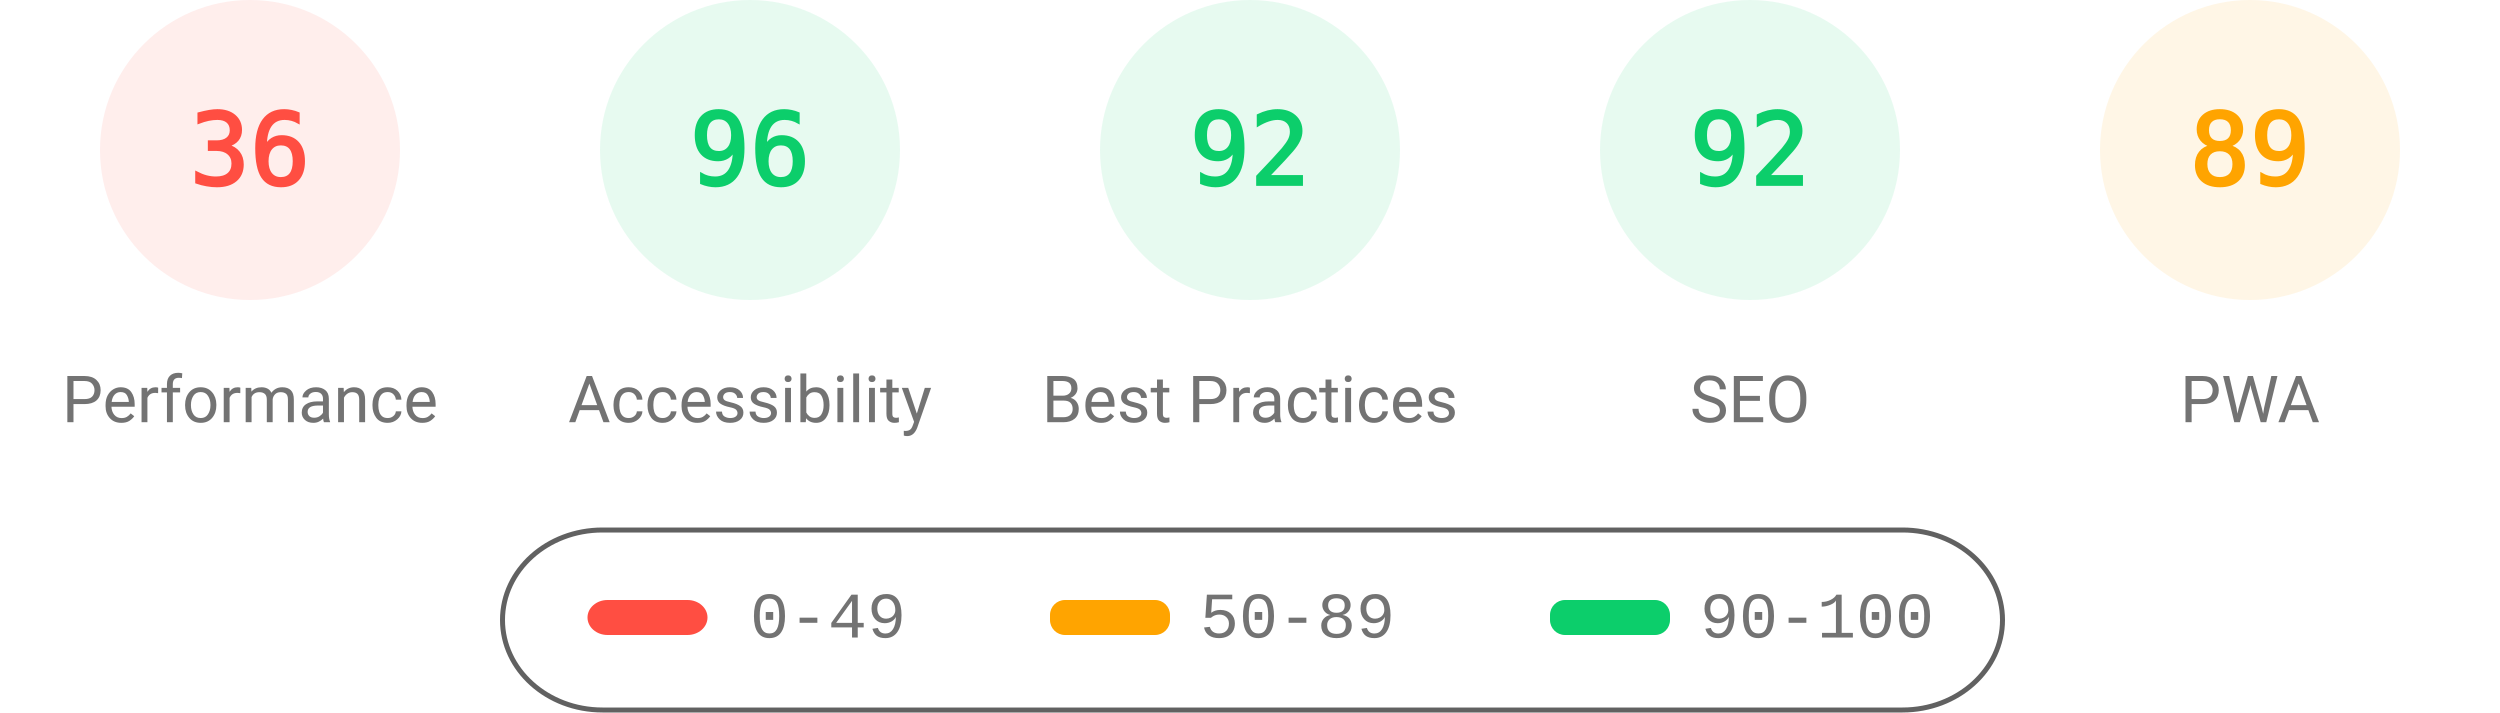
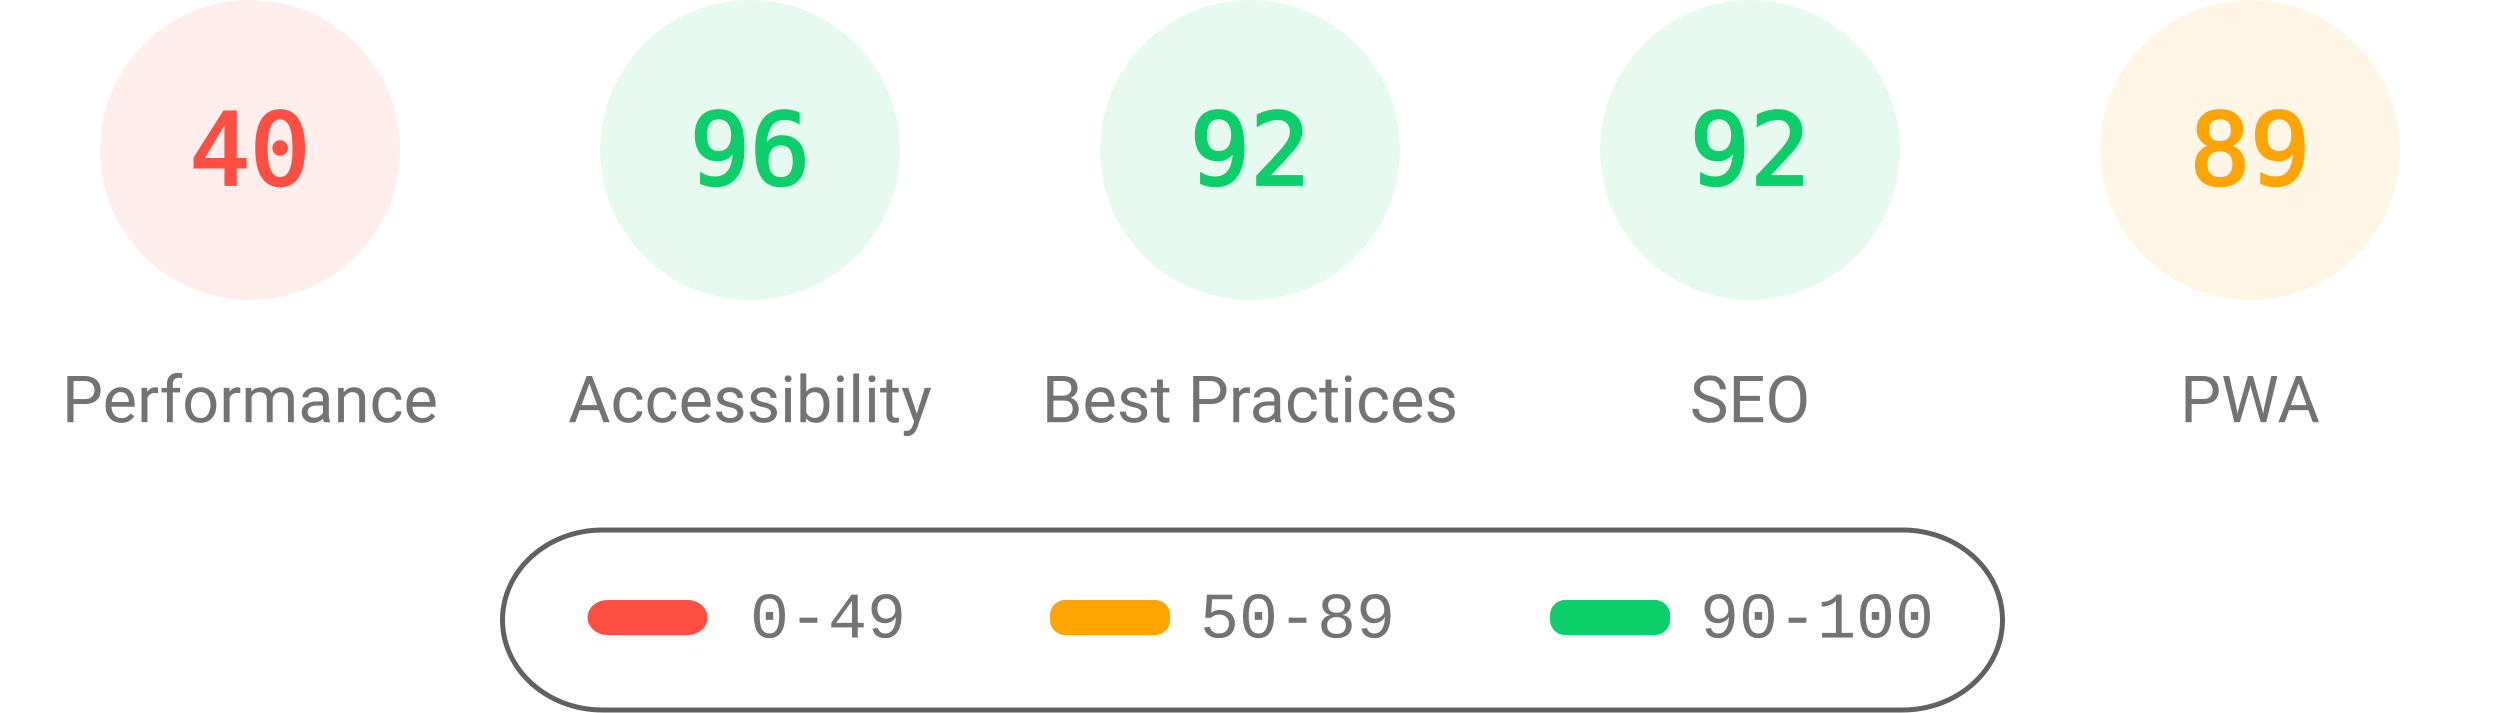
<svg xmlns="http://www.w3.org/2000/svg" fill="none" width="1000" height="285">
  <style>.gauge-base{opacity:.1}.gauge-arc{fill:none;animation-delay:250ms;stroke-linecap:round;transform:rotate(-90deg);transform-origin:100px 60px;animation:load-gauge 1s ease forwards}.guage-text{font-size:40px;font-family:monospace;text-align:center}.guage-red{color:#ff4e42;fill:#ff4e42;stroke:#ff4e42}.guage-orange{color:#ffa400;fill:#ffa400;stroke:#ffa400}.guage-green{color:#0cce6b;fill:#0cce6b;stroke:#0cce6b}.guage-undefined{color:#5c5c5c;fill:#5c5c5c;stroke:#5c5c5c}.guage-title{color:#737373;fill:#737373;stroke:none;font-size:26px;line-height:26px;font-family:Roboto,Halvetica,Arial,sans-serif}@keyframes load-gauge{from{stroke-dasharray:0 352.858}}</style>
  <svg class="guage-div guage-perf guage-red" viewBox="0 0 200 200" width="200" height="200">
    <circle class="gauge-base" r="56" cx="100" cy="60" stroke-width="8" />
-     <circle class="gauge-arc guage-arc-1" r="56" cx="100" cy="60" stroke-width="8" style="stroke-dasharray:126.669,351.858" />
-     <text class="guage-text" x="100" y="60" alignment-baseline="central" dominant-baseline="central" text-anchor="middle">36</text>
+     <circle class="gauge-arc guage-arc-1" r="56" cx="100" cy="60" stroke-width="8" style="stroke-dasharray:140.743,351.858" />
+     <text class="guage-text" x="100" y="60" alignment-baseline="central" dominant-baseline="central" text-anchor="middle">40</text>
    <text class="guage-title" x="100" y="160" alignment-baseline="central" dominant-baseline="central" text-anchor="middle">Performance</text>
  </svg>
  <svg class="guage-div guage-acc guage-green" viewBox="0 0 200 200" width="200" height="200" x="200">
    <circle class="gauge-base" r="56" cx="100" cy="60" stroke-width="8" />
    <circle class="gauge-arc guage-arc-2" r="56" cx="100" cy="60" stroke-width="8" style="stroke-dasharray:337.784,351.858" />
    <text class="guage-text" x="100" y="60" alignment-baseline="central" dominant-baseline="central" text-anchor="middle">96</text>
    <text class="guage-title" x="100" y="160" alignment-baseline="central" dominant-baseline="central" text-anchor="middle">Accessibility</text>
  </svg>
  <svg class="guage-div guage-best guage-green" viewBox="0 0 200 200" width="200" height="200" x="400">
    <circle class="gauge-base" r="56" cx="100" cy="60" stroke-width="8" />
    <circle class="gauge-arc guage-arc-3" r="56" cx="100" cy="60" stroke-width="8" style="stroke-dasharray:323.709,351.858" />
    <text class="guage-text" x="100" y="60" alignment-baseline="central" dominant-baseline="central" text-anchor="middle">92</text>
    <text class="guage-title" x="100" y="160" alignment-baseline="central" dominant-baseline="central" text-anchor="middle">Best Practices</text>
  </svg>
  <svg class="guage-div guage-seo guage-green" viewBox="0 0 200 200" width="200" height="200" x="600">
    <circle class="gauge-base" r="56" cx="100" cy="60" stroke-width="8" />
    <circle class="gauge-arc guage-arc-4" r="56" cx="100" cy="60" stroke-width="8" style="stroke-dasharray:323.709,351.858" />
    <text class="guage-text" x="100" y="60" alignment-baseline="central" dominant-baseline="central" text-anchor="middle">92</text>
    <text class="guage-title" x="100" y="160" alignment-baseline="central" dominant-baseline="central" text-anchor="middle">SEO</text>
  </svg>
  <svg class="guage-div guage-pwa guage-orange" viewBox="0 0 200 200" width="200" height="200" x="800">
    <circle class="gauge-base" r="56" cx="100" cy="60" stroke-width="8" />
    <circle class="gauge-arc guage-arc-4" r="56" cx="100" cy="60" stroke-width="8" style="stroke-dasharray:313.154,351.858" />
    <text class="guage-text" x="100" y="60" alignment-baseline="central" dominant-baseline="central" text-anchor="middle">89</text>
    <text class="guage-title" x="100" y="160" alignment-baseline="central" dominant-baseline="central" text-anchor="middle">PWA</text>
  </svg>
  <svg width="604" height="76" x="200" y="210">
    <path fill="none" id="canvas_background" d="M-1-1h604v80H-1z" />
    <rect fill-opacity="0" stroke="#616161" stroke-width="2" rx="40" id="svg_2" height="72" width="600" y="2" x="1" fill="#000" />
    <rect stroke="#000" rx="8" id="svg_3" height="14" width="48" y="30" x="35" stroke-opacity="null" stroke-width="0" fill="#ff4e42" />
    <rect stroke="#000" rx="6" id="svg_4" height="14" width="48" y="30" x="220" stroke-opacity="null" stroke-width="0" fill="#ffa400" />
    <rect stroke="#000" rx="6" id="svg_5" height="14" width="48" y="30" x="420" stroke-opacity="null" stroke-width="0" fill="#0cce6b" />
    <text xml:space="preserve" text-anchor="start" font-family="'Courier New', Courier, monospace" font-size="26" id="svg_6" y="45" x="100" stroke-opacity="null" stroke-width="0" stroke="#000" fill="#737373">0-49</text>
    <text xml:space="preserve" text-anchor="start" font-family="'Courier New', Courier, monospace" font-size="26" id="svg_7" y="45" x="280" stroke-opacity="null" stroke-width="0" stroke="#000" fill="#737373">50-89</text>
    <text xml:space="preserve" text-anchor="start" font-family="'Courier New', Courier, monospace" font-size="26" id="svg_8" y="45" x="480" stroke-opacity="null" stroke-width="0" stroke="#000" fill="#737373">90-100</text>
  </svg>
</svg>
